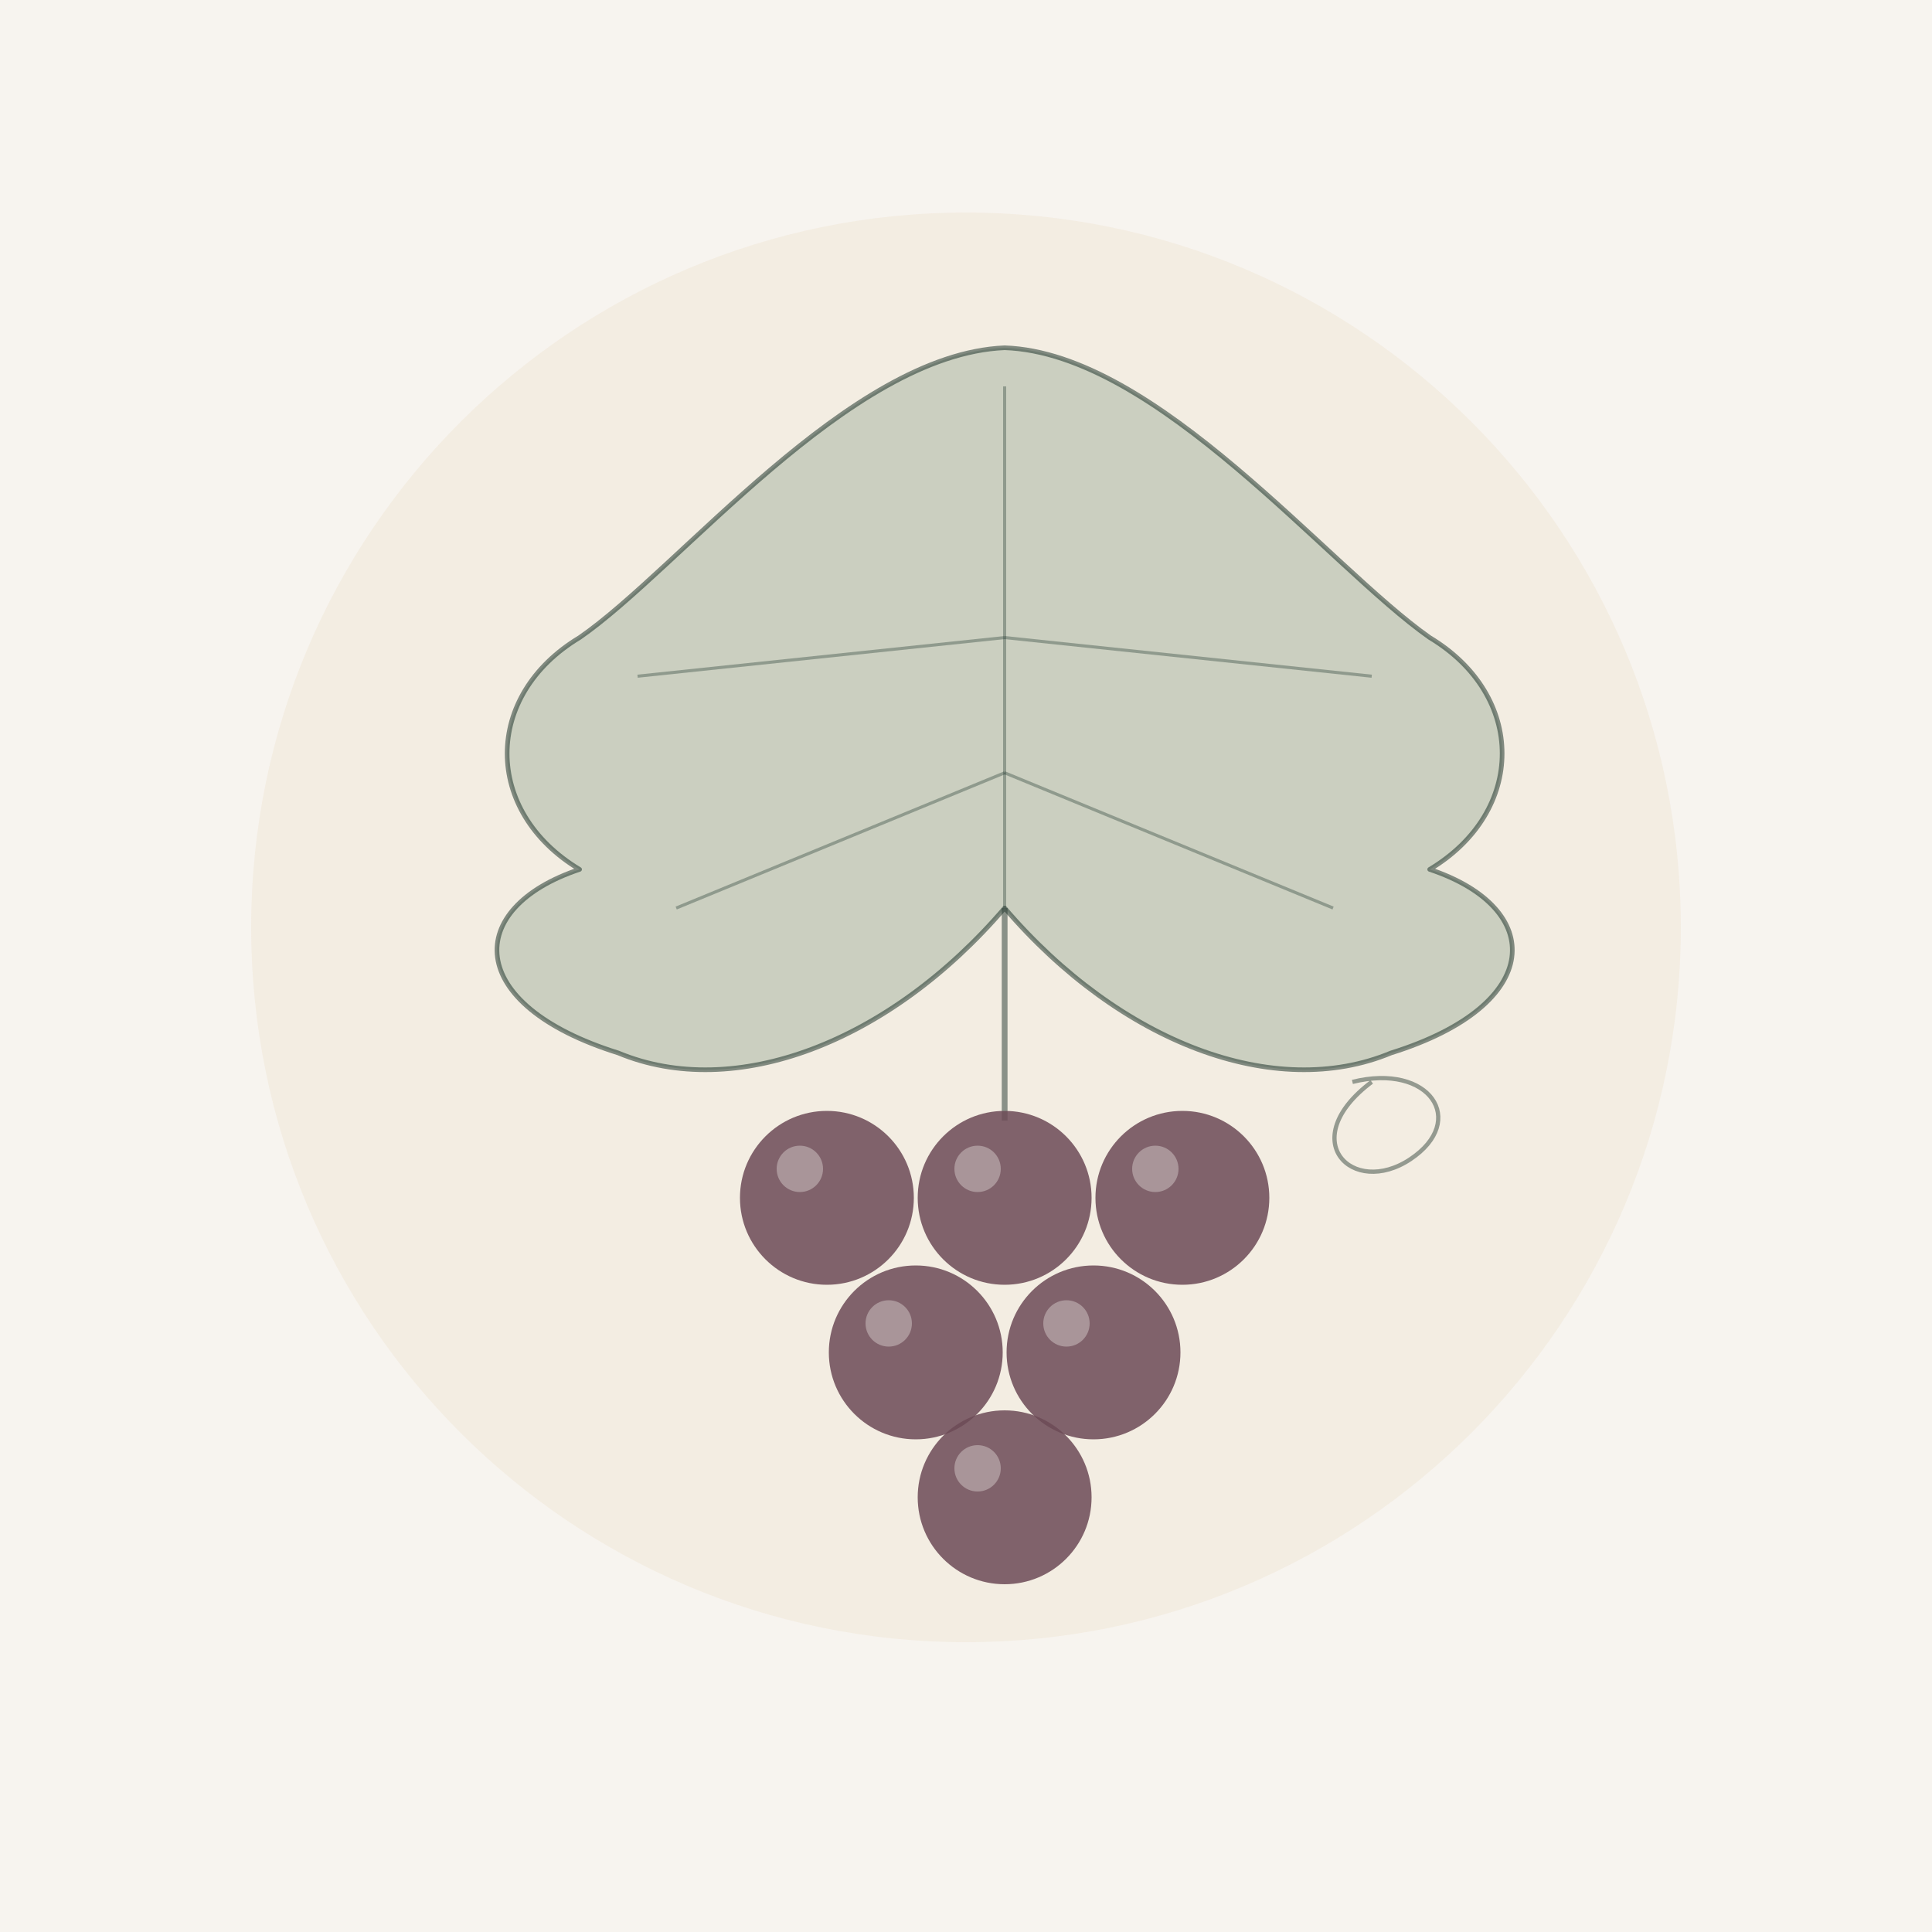
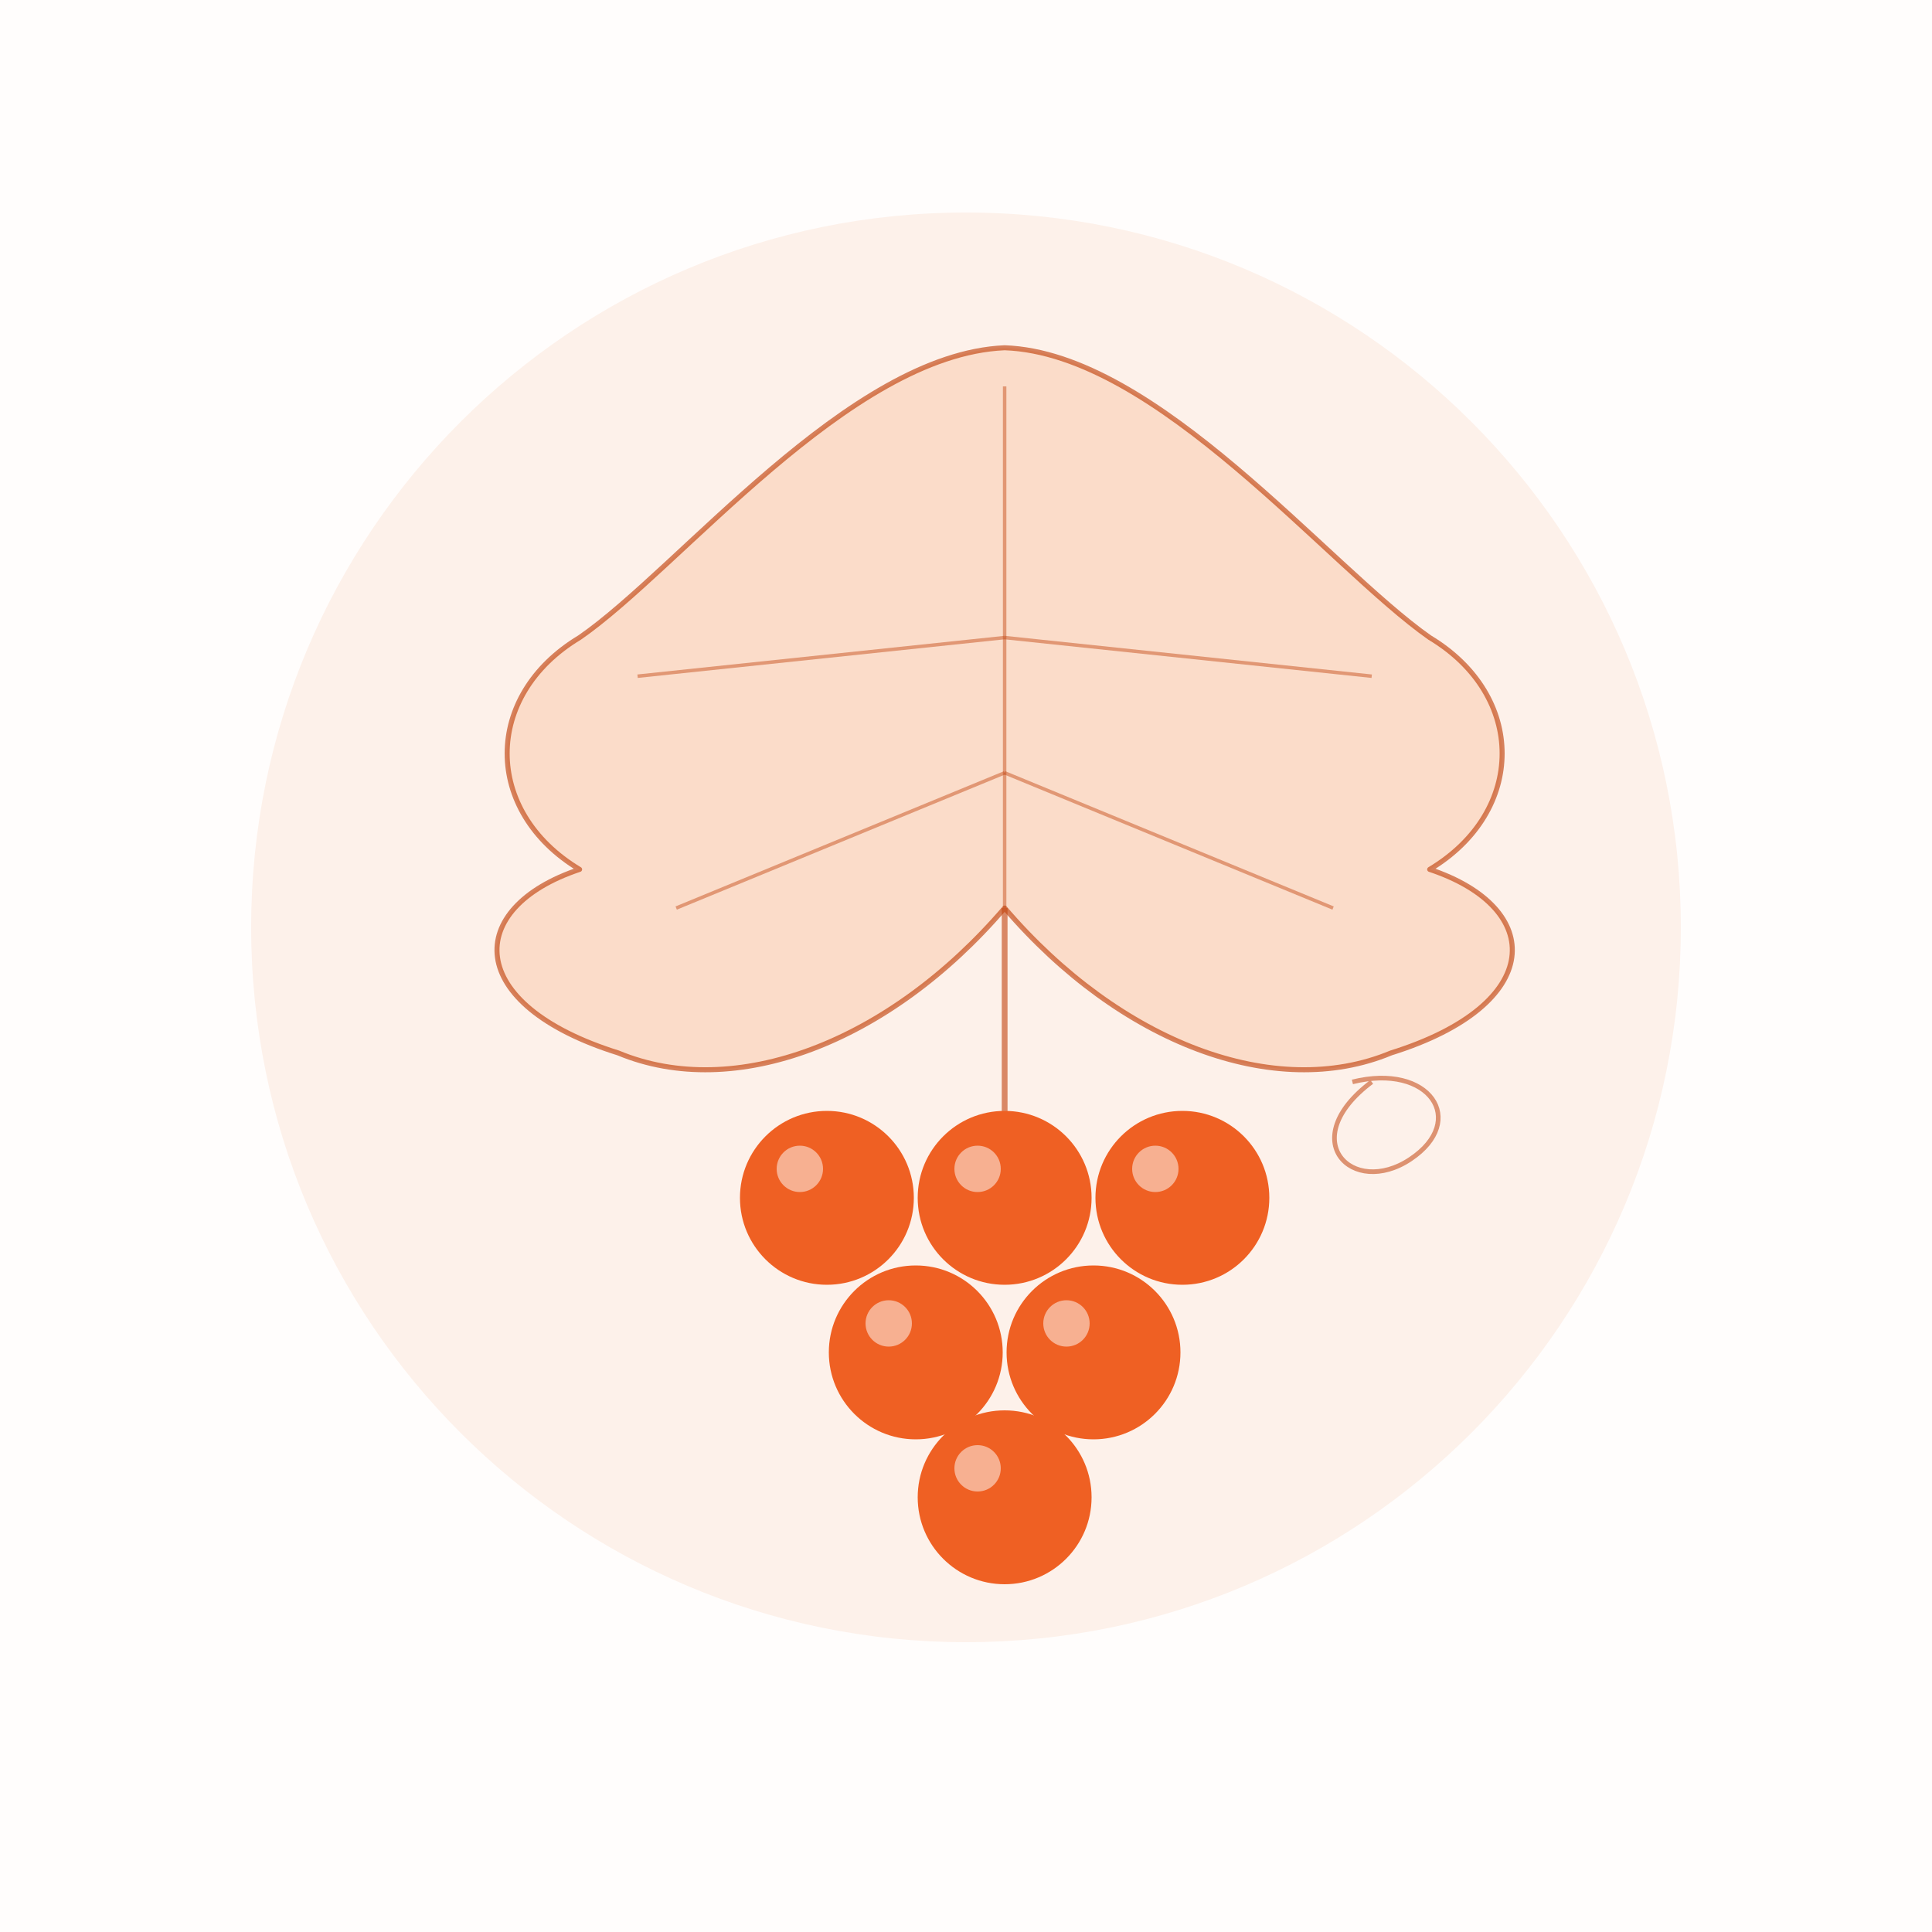
<svg xmlns="http://www.w3.org/2000/svg" viewBox="0 0 1000 1000" width="1000" height="1000" role="img" aria-label="Grape seed">
-   <rect width="1000" height="1000" fill="#F7F4EF" />
-   <circle cx="500" cy="480" r="370" fill="#F3ECE1" opacity="0.9" />
-   <path d="M520,180 C439.178,183.425 351.76,294.321 300,330 C250,360 250,420 300,450 C240,470 240,520 320,545 C380,570 460,540 520,470 C580,540 660,570 720,545 C800,520 800,470 740,450 C790,420 790,360 740,330 C687.178,292.911 598.831,182.754 520,180 Z" fill="#8FA38C" fill-opacity="0.4" stroke="#22372E" stroke-width="2.4" stroke-opacity="0.55" stroke-linejoin="round" />
-   <g stroke="#22372E" stroke-opacity="0.35" stroke-width="1.6" fill="none">
+   <rect width="1000" height="1000" fill="#FFFDFC" />
+   <circle cx="500" cy="480" r="370" fill="#FDF1EA" />
+   <path d="M520,180 C439.178,183.425 351.76,294.321 300,330 C250,360 250,420 300,450 C240,470 240,520 320,545 C380,570 460,540 520,470 C580,540 660,570 720,545 C800,520 800,470 740,450 C790,420 790,360 740,330 C687.178,292.911 598.831,182.754 520,180 Z" fill="#FBDCC9" stroke="#C2440E" stroke-width="2.6" stroke-opacity="0.65" stroke-linejoin="round" />
+   <g stroke="#C2440E" stroke-opacity="0.45" stroke-width="1.8" fill="none">
    <path d="M520,200 L520,470" />
    <path d="M520,330 L330,350" />
    <path d="M520,330 L710,350" />
    <path d="M520,400 L350,470" />
    <path d="M520,400 L690,470" />
  </g>
-   <path d="M520,470 C520,520 520,560 520,580" stroke="#22372E" stroke-width="3" stroke-opacity="0.5" fill="none" />
-   <circle cx="428" cy="620" r="45" fill="#6C4A56" opacity="0.85" />
-   <circle cx="414" cy="605" r="12" fill="#F7F4EF" opacity="0.35" />
-   <circle cx="520" cy="620" r="45" fill="#6C4A56" opacity="0.85" />
-   <circle cx="506" cy="605" r="12" fill="#F7F4EF" opacity="0.35" />
-   <circle cx="612" cy="620" r="45" fill="#6C4A56" opacity="0.85" />
-   <circle cx="598" cy="605" r="12" fill="#F7F4EF" opacity="0.35" />
-   <circle cx="474" cy="700" r="45" fill="#6C4A56" opacity="0.85" />
-   <circle cx="460" cy="685" r="12" fill="#F7F4EF" opacity="0.35" />
-   <circle cx="566" cy="700" r="45" fill="#6C4A56" opacity="0.85" />
-   <circle cx="552" cy="685" r="12" fill="#F7F4EF" opacity="0.35" />
-   <circle cx="520" cy="775" r="45" fill="#6C4A56" opacity="0.85" />
-   <circle cx="506" cy="760" r="12" fill="#F7F4EF" opacity="0.35" />
-   <path d="M700,560 c40,-10 60,20 30,40 -30,20 -60,-10 -20,-40" stroke="#22372E" stroke-width="2.2" stroke-opacity="0.45" fill="none" />
+   <path d="M520,470 C520,520 520,560 520,580" stroke="#C2440E" stroke-width="3" stroke-opacity="0.6" fill="none" />
+   <circle cx="428" cy="620" r="45" fill="#EF6023" />
+   <circle cx="414" cy="605" r="12" fill="#FFFFFF" opacity="0.5" />
+   <circle cx="520" cy="620" r="45" fill="#EF6023" />
+   <circle cx="506" cy="605" r="12" fill="#FFFFFF" opacity="0.5" />
+   <circle cx="612" cy="620" r="45" fill="#EF6023" />
+   <circle cx="598" cy="605" r="12" fill="#FFFFFF" opacity="0.5" />
+   <circle cx="474" cy="700" r="45" fill="#EF6023" />
+   <circle cx="460" cy="685" r="12" fill="#FFFFFF" opacity="0.5" />
+   <circle cx="566" cy="700" r="45" fill="#EF6023" />
+   <circle cx="552" cy="685" r="12" fill="#FFFFFF" opacity="0.5" />
+   <circle cx="520" cy="775" r="45" fill="#EF6023" />
+   <circle cx="506" cy="760" r="12" fill="#FFFFFF" opacity="0.5" />
+   <path d="M700,560 c40,-10 60,20 30,40 -30,20 -60,-10 -20,-40" stroke="#C2440E" stroke-width="2.4" stroke-opacity="0.55" fill="none" />
</svg>
